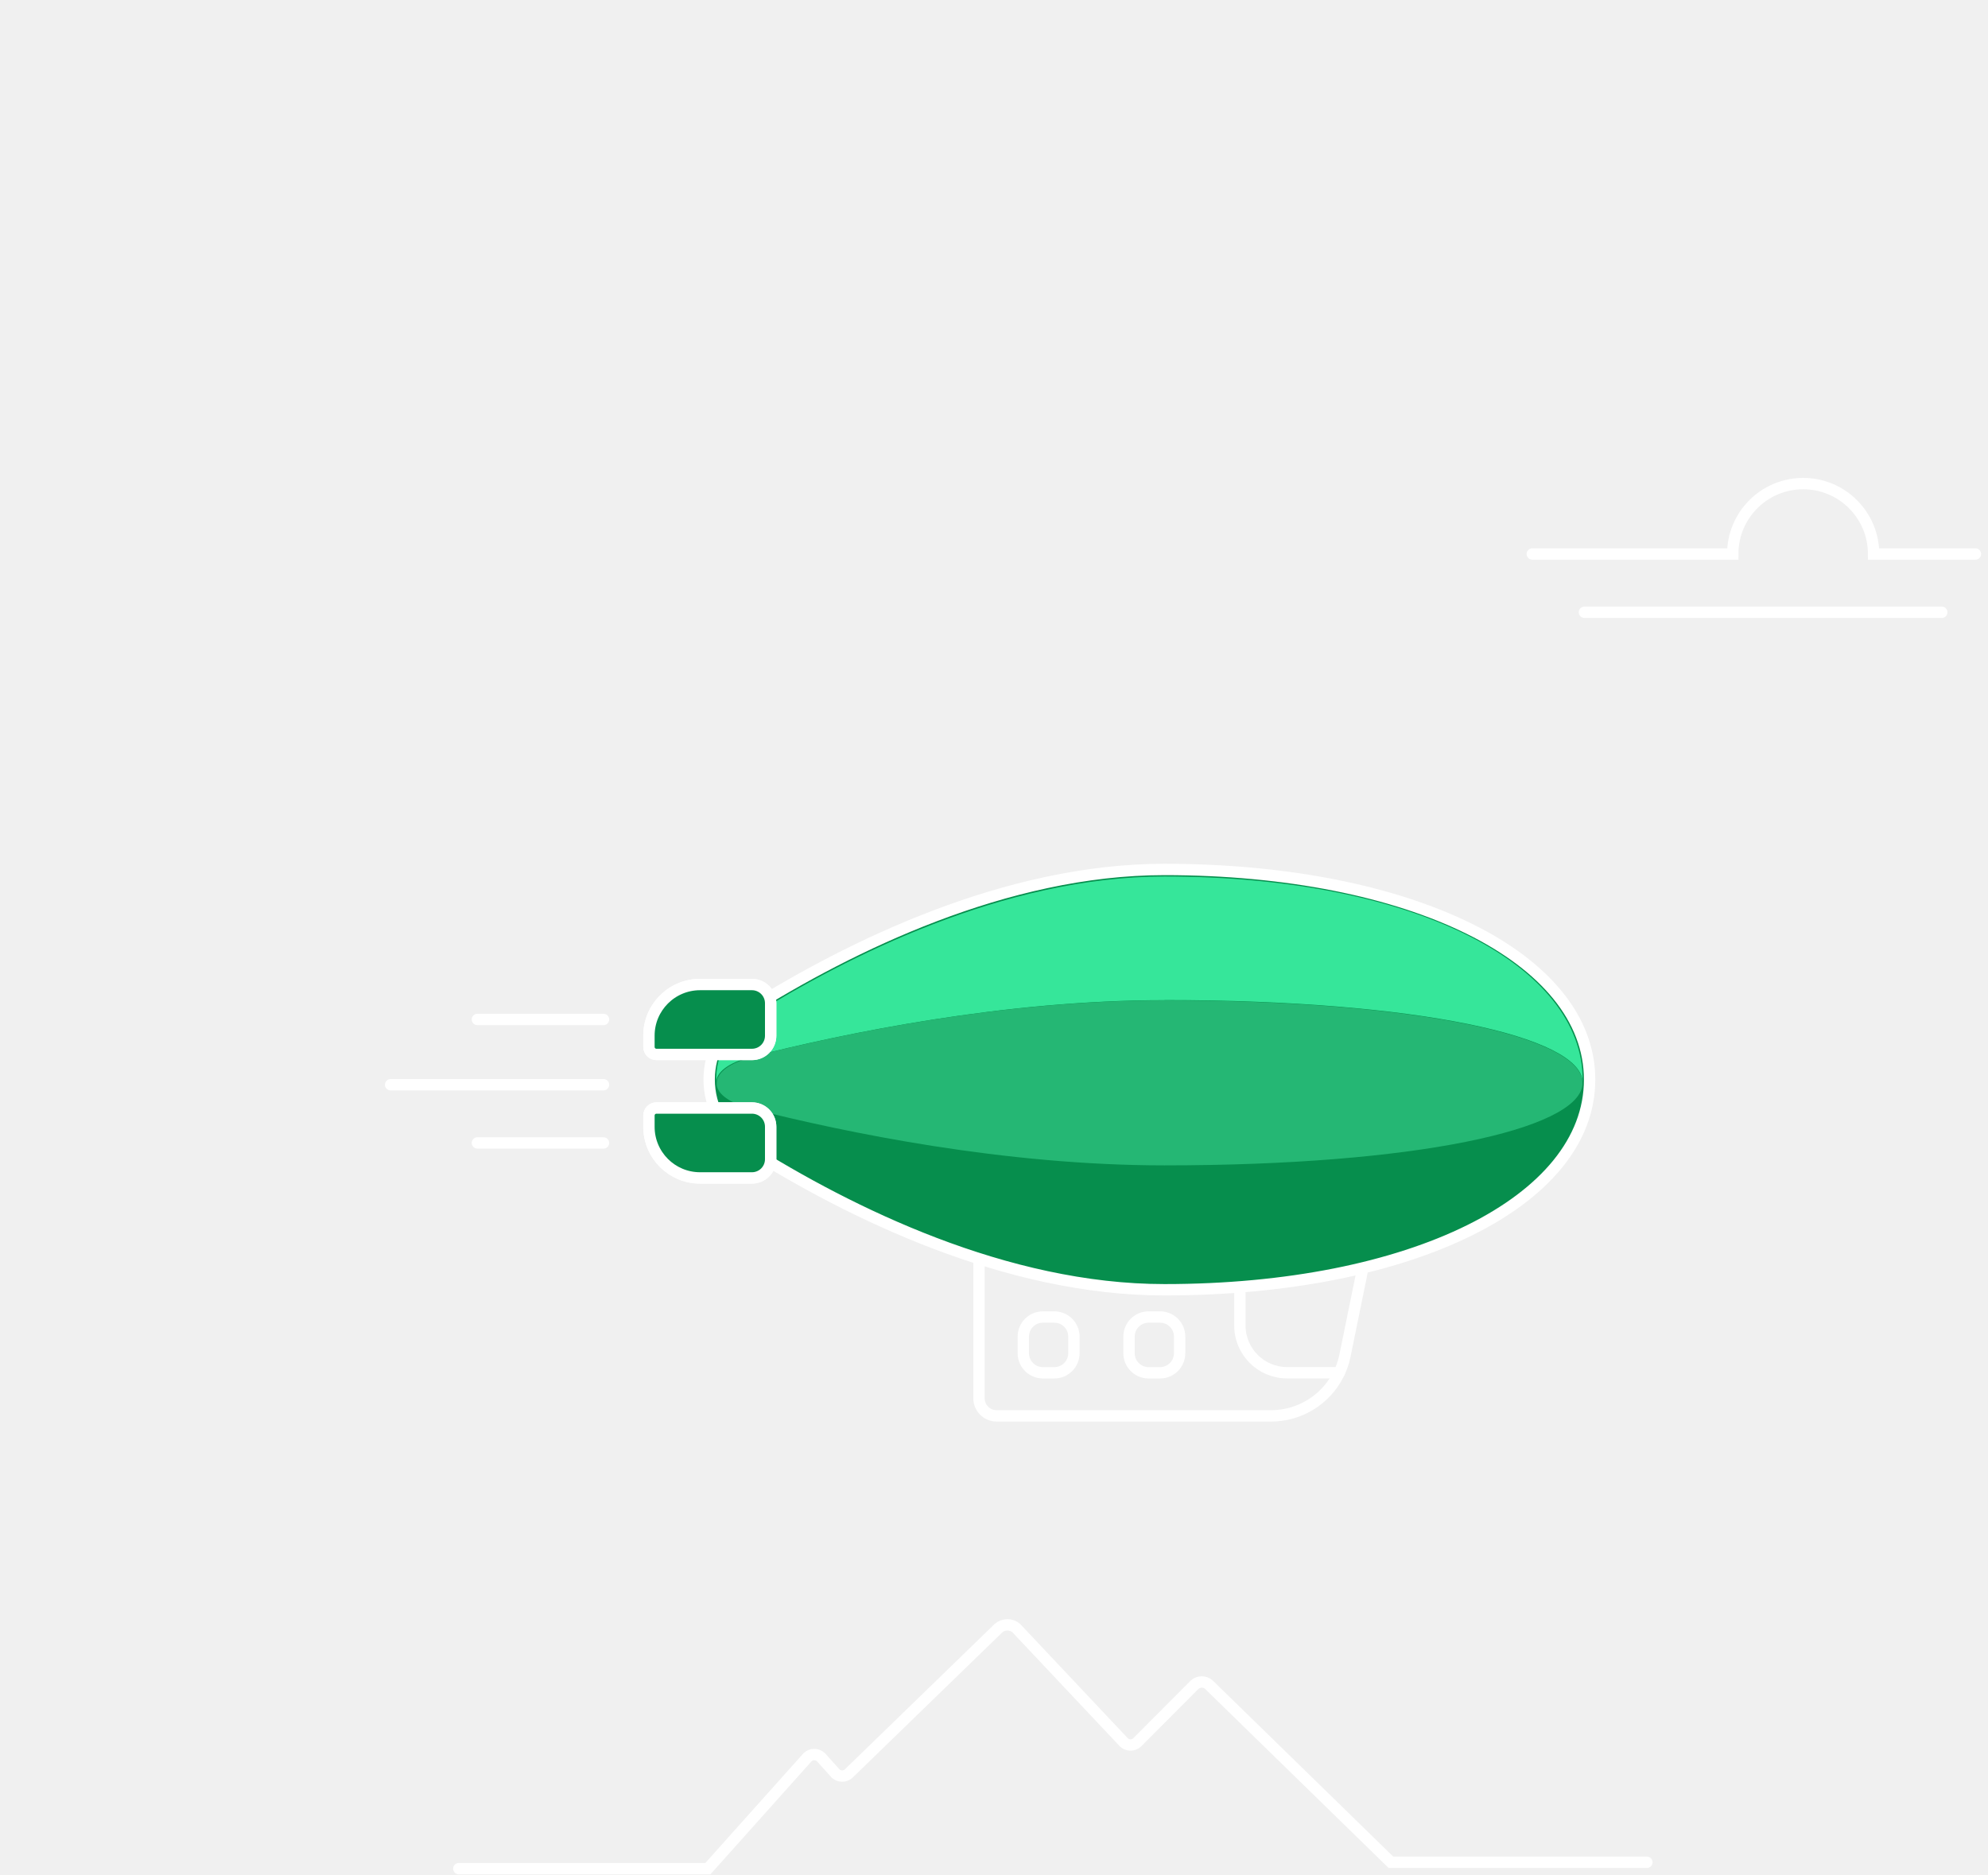
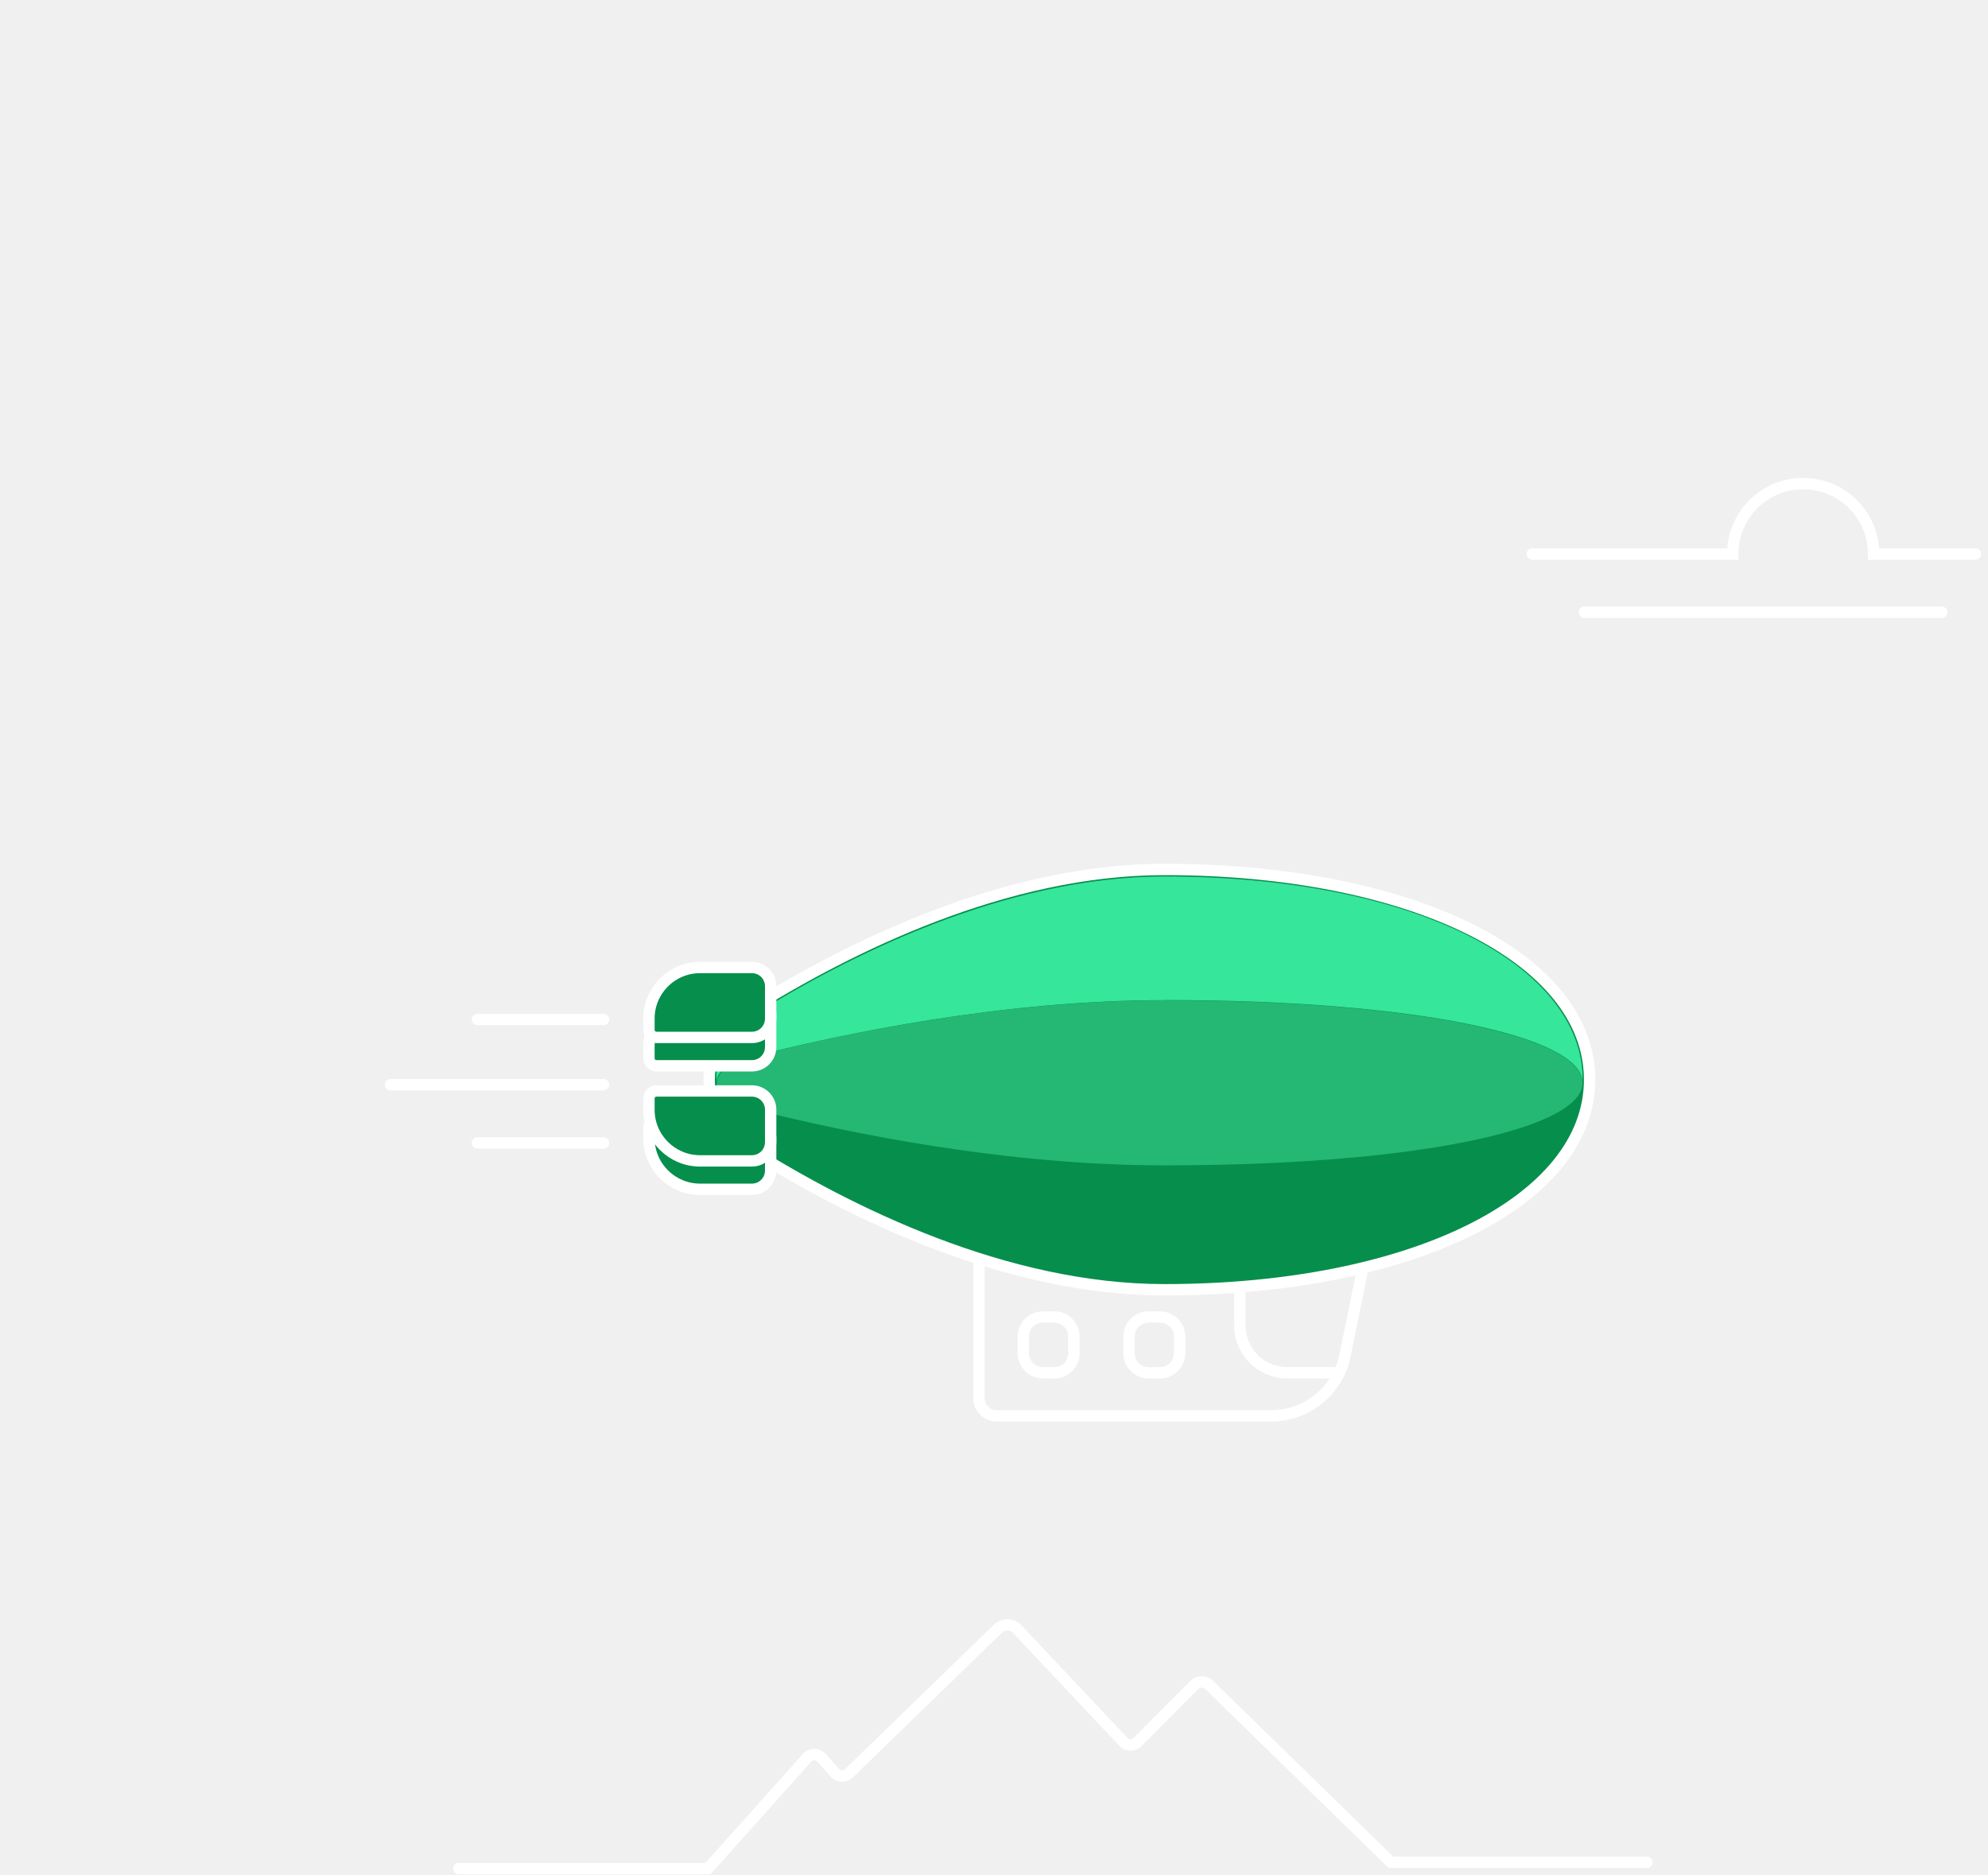
<svg xmlns="http://www.w3.org/2000/svg" viewBox="0 0 350 330">
  <g id="body" transform="rotateX(30)">
    <g id="busket">
      <animateTransform attributeName="transform" type="scale" calcMode="spline" values="1 0.9; 1 1; 1 0.9" keySplines="0.42, 0, 1.0, 1.0;                     0, 0, 0.58, 1.0" dur="1400ms" repeatCount="indefinite" />
      <animateTransform attributeName="transform" type="skewX" calcMode="spline" values="5; 0; 5" keySplines="0.42, 0, 1.0, 1.0;                     0, 0, 0.58, 1.0" dur="1400ms" repeatCount="indefinite" additive="sum" />
      <path d="M175.44,249.28h48.36a13.27,13.27,0,0,0,13-10.65l3.74-18.32H172.36v25.89A3.09,3.09,0,0,0,175.44,249.28Z" fill="none" stroke="#fff" stroke-linecap="round" stroke-linejoin="round" stroke-width="2" />
      <path d="M235.79,241.69h-9.22a8.31,8.31,0,0,1-8.28-8.31V220.31" fill="none" stroke="#fff" stroke-linecap="round" stroke-miterlimit="10" stroke-width="2" />
      <path d="M204.25,231.88h-2.05a3.45,3.45,0,0,0-3.43,3.45v2.92a3.45,3.45,0,0,0,3.43,3.45h2.05a3.45,3.45,0,0,0,3.43-3.45v-2.92A3.44,3.44,0,0,0,204.25,231.88Z" fill="none" stroke="#fff" stroke-linecap="round" stroke-linejoin="round" stroke-width="2" />
      <path d="M185.64,231.88h-2.05a3.45,3.45,0,0,0-3.43,3.45v2.92a3.45,3.45,0,0,0,3.43,3.45h2.05a3.45,3.45,0,0,0,3.43-3.45v-2.92A3.45,3.45,0,0,0,185.64,231.88Z" fill="none" stroke="#fff" stroke-linecap="round" stroke-linejoin="round" stroke-width="2" />
    </g>
    <path d="M205,227.08c43.38,0,74.86-15.55,74.86-37s-31.48-37-74.86-37c-27.94,0-55.36,13.53-73.46,24.87a14.3,14.3,0,0,0,0,24.21c18.09,11.33,45.52,24.87,73.46,24.87" fill="#068e4d" />
    <path d="M205,227.08c43.38,0,74.86-15.55,74.86-37s-31.48-37-74.86-37c-27.94,0-55.36,13.53-73.46,24.87a14.3,14.3,0,0,0,0,24.21C149.63,213.54,177.06,227.08,205,227.08Z" fill="none" stroke="#fff" stroke-width="2" />
    <path d="M205,176.09c-28.23,0-56.07,5.76-72.81,10-3.95,1-6,2.66-6.08,4.34A12.93,12.93,0,0,1,132.18,179c16.74-10.5,44.58-24.68,72.81-24.68,44.81,0,73.64,16,73.64,35.75,0,0.12,0,.24,0,0.37-0.37-7.95-29.1-14.37-73.63-14.37" fill="#36e69a" />
    <path d="M132.18,195.12c16.74,4.27,44.58,10,72.81,10,44.14,0,72.75-6.32,73.6-14.18-0.86,19.34-29.45,34.86-73.6,34.86-28.23,0-56.07-14.19-72.81-24.68a12.88,12.88,0,0,1-6-10.18c0.26,1.61,2.26,3.18,6,4.14" fill="#068e4d" />
    <path d="M132.18,186.12c16.74-4.27,44.58-10,72.81-10,44.53,0,73.26,6.43,73.61,14.38,0,0.17,0,.34,0,0.51-0.85,7.86-29.45,14.17-73.6,14.17-28.23,0-56.07-5.76-72.81-10-3.79-1-5.79-2.53-6-4.13l0-.51c0.13-1.69,2.15-3.36,6.1-4.37" fill="#25b774" />
-     <path d="M123.23,173.34h9.16a3.29,3.29,0,0,1,3.29,3.3v5.71a3.29,3.29,0,0,1-3.29,3.3H115.57a1.32,1.32,0,0,1-1.32-1.32v-2a9,9,0,0,1,9-9" fill="#068e4d" />
-     <path d="M123.23,173.34h9.16a3.29,3.29,0,0,1,3.29,3.3v5.71a3.29,3.29,0,0,1-3.29,3.3H115.57a1.32,1.32,0,0,1-1.32-1.32v-2A9,9,0,0,1,123.23,173.34Z" fill="none" stroke="#fff" stroke-linecap="round" stroke-linejoin="round" stroke-width="2" />
-     <path d="M123.23,207.39h9.16a3.29,3.29,0,0,0,3.29-3.3v-5.71a3.29,3.29,0,0,0-3.29-3.3H115.57a1.32,1.32,0,0,0-1.32,1.32v2a9,9,0,0,0,9,9" fill="#068e4d" />
-     <path d="M123.23,207.39h9.16a3.29,3.29,0,0,0,3.29-3.3v-5.71a3.29,3.29,0,0,0-3.29-3.3H115.57a1.32,1.32,0,0,0-1.32,1.32v2A9,9,0,0,0,123.23,207.39Z" fill="none" stroke="#fff" stroke-linecap="round" stroke-linejoin="round" stroke-width="2" />
-     <path d="M123.23,173.34h9.16a3.29,3.29,0,0,1,3.29,3.3v5.71a3.29,3.29,0,0,1-3.29,3.3H115.57a1.32,1.32,0,0,1-1.32-1.32v-2a9,9,0,0,1,9-9" fill="#068e4d" />
-     <path d="M123.23,173.34h9.16a3.29,3.29,0,0,1,3.29,3.3v5.71a3.29,3.29,0,0,1-3.29,3.3H115.57a1.32,1.32,0,0,1-1.32-1.32v-2A9,9,0,0,1,123.23,173.34Z" fill="none" stroke="#fff" stroke-linecap="round" stroke-linejoin="round" stroke-width="2" />
-     <path d="M123.23,207.39h9.16a3.29,3.29,0,0,0,3.29-3.3v-5.71a3.29,3.29,0,0,0-3.29-3.3H115.57a1.32,1.32,0,0,0-1.32,1.32v2a9,9,0,0,0,9,9" fill="#068e4d" />
-     <path d="M123.23,207.39h9.16a3.29,3.29,0,0,0,3.29-3.3v-5.71a3.29,3.29,0,0,0-3.29-3.3H115.57a1.32,1.32,0,0,0-1.32,1.32v2A9,9,0,0,0,123.23,207.39Z" fill="none" stroke="#fff" stroke-linecap="round" stroke-linejoin="round" stroke-width="2" />
+     <g id="back-far" transform="translate(0 2)">
+       <animateTransform attributeName="transform" type="translate" calcMode="spline" values="0 2; 0 0; 0 -2; 0 0; 0 2" keySplines="0.42, 0, 1.0,  1.0;                     0, 0, 0.58, 1.0;                     0.42, 0, 1.0,  1.0;                     0, 0, 0.58, 1.0" dur="2800ms" repeatCount="indefinite" />
+       <path d="M123.23,173.34h9.16a3.29,3.29,0,0,1,3.29,3.3v5.71a3.29,3.29,0,0,1-3.29,3.3H115.57a1.32,1.32,0,0,1-1.32-1.32v-2a9,9,0,0,1,9-9" fill="#068e4d" />
+       <path d="M123.23,173.34h9.16a3.29,3.29,0,0,1,3.29,3.3v5.71a3.29,3.29,0,0,1-3.29,3.3H115.57a1.32,1.32,0,0,1-1.32-1.32v-2A9,9,0,0,1,123.23,173.34Z" fill="none" stroke="#fff" stroke-linecap="round" stroke-linejoin="round" stroke-width="2" />
+       <path d="M123.23,207.39h9.16a3.29,3.29,0,0,0,3.29-3.3v-5.71a3.29,3.29,0,0,0-3.29-3.3H115.57a1.32,1.32,0,0,0-1.32,1.32v2a9,9,0,0,0,9,9" fill="#068e4d" />
+       <path d="M123.23,207.39h9.16a3.29,3.29,0,0,0,3.29-3.3v-5.71a3.29,3.29,0,0,0-3.29-3.3H115.57a1.32,1.32,0,0,0-1.32,1.32v2A9,9,0,0,0,123.23,207.39Z" fill="none" stroke="#fff" stroke-linecap="round" stroke-linejoin="round" stroke-width="2" />
+     </g>
+     <g id="back-close" transform="translate(0 -3)">
+       <animateTransform attributeName="transform" type="translate" calcMode="spline" values="0 -3; 0 0; 0 3; 0 0; 0 -3" keySplines="0.42, 0, 1.0,  1.0;                     0, 0, 0.58, 1.0;                     0.42, 0, 1.0,  1.0;                     0, 0, 0.58, 1.0" dur="2800ms" repeatCount="indefinite" />
+       <path d="M123.23,173.34h9.16a3.29,3.29,0,0,1,3.29,3.3v5.71a3.29,3.29,0,0,1-3.29,3.3H115.57a1.32,1.32,0,0,1-1.32-1.32v-2a9,9,0,0,1,9-9" fill="#068e4d" />
+       <path d="M123.23,173.34h9.16a3.29,3.29,0,0,1,3.29,3.3v5.71a3.29,3.29,0,0,1-3.29,3.3H115.57a1.32,1.32,0,0,1-1.32-1.32v-2A9,9,0,0,1,123.23,173.34Z" fill="none" stroke="#fff" stroke-linecap="round" stroke-linejoin="round" stroke-width="2" />
+       <path d="M123.23,207.39h9.16a3.29,3.29,0,0,0,3.29-3.3v-5.71a3.29,3.29,0,0,0-3.29-3.3H115.57a1.32,1.32,0,0,0-1.32,1.32v2a9,9,0,0,0,9,9" fill="#068e4d" />
+       <path d="M123.23,207.39h9.16a3.29,3.29,0,0,0,3.29-3.3v-5.71a3.29,3.29,0,0,0-3.29-3.3H115.57a1.32,1.32,0,0,0-1.32,1.32v2A9,9,0,0,0,123.23,207.39Z" fill="none" stroke="#fff" stroke-linecap="round" stroke-linejoin="round" stroke-width="2" />
+     </g>
  </g>
  <g id="clouds" transform="translate(210, 0)">
    <animateTransform attributeName="transform" type="translate" from="210, 0" to="-150 0" dur="2500ms" fill="freeze" />
    <animate attributeType="CSS" attributeName="opacity" to="0" begin="2300ms" fill="freeze" dur="200ms" />
    <g id="clouds-left">
      <animate attributeType="CSS" attributeName="opacity" to="0" fill="freeze" begin="moveCloudLeft.end" dur="200ms" />
      <g id="cloud-left-top" transform="translate(18 0)">
        <animateTransform id="moveCloudLeft" attributeName="transform" type="translate" from="18, 0" to="0, 0" fill="freeze" dur="1500ms" />
        <path d="M41.77,97.54H77.06a12.4,12.4,0,1,1,24.8,0h17.93" fill="none" stroke="#fff" stroke-linecap="round" stroke-miterlimit="10" stroke-width="2" />
      </g>
      <line id="cloud-left-bottom" x1="68.95" y1="107.8" x2="131.86" y2="107.8" fill="none" stroke="#fff" stroke-linecap="round" stroke-miterlimit="10" stroke-width="2" />
    </g>
    <g id="clouds-right" opacity="0">
      <animateTransform attributeName="transform" type="translate" from="50, 0" to="30, 0" begin="1200ms" dur="1000ms" fill="freeze" />
      <animate attributeType="CSS" attributeName="opacity" to="1" begin="1200ms" fill="freeze" dur="200ms" />
      <g id="cloud-right-top">
        <animateTransform attributeName="transform" type="translate" to="-20, 0" begin="1200ms" dur="1000ms" fill="freeze" />
        <path d="M278.75,82.91H251.39a12.4,12.4,0,1,0-24.8,0H208.65" fill="none" stroke="#fff" stroke-linecap="round" stroke-miterlimit="10" stroke-width="2" />
        <line x1="287.01" y1="82.91" x2="309.21" y2="82.91" fill="none" stroke="#fff" stroke-linecap="round" stroke-miterlimit="10" stroke-width="2" />
      </g>
      <line id="cloud-right-bottom" x1="258.96" y1="93.19" x2="298.74" y2="93.19" fill="none" stroke="#fff" stroke-linecap="round" stroke-miterlimit="10" stroke-width="2" />
    </g>
  </g>
  <g id="backlines">
    <line id="backline-top" x1="106.25" y1="179.49" x2="84.05" y2="179.49" fill="none" stroke="#fff" stroke-linecap="round" stroke-miterlimit="10" stroke-width="2">
      <animate attributeName="x2" values="84.05; 84.05; 92.05; 84.05" keyTimes="0; 0.333; 0.667; 1" repeatCount="indefinite" dur="250ms" />
    </line>
    <line id="backline-mid" x1="106.25" y1="190.98" x2="68.77" y2="190.98" fill="none" stroke="#fff" stroke-linecap="round" stroke-miterlimit="10" stroke-width="2">
      <animate attributeName="x2" values="68.77; 76.77; 64.77; 68.77" keyTimes="0; 0.333; 0.833; 1" repeatCount="indefinite" dur="250ms" />
    </line>
    <line id="backline-bottom" x1="106.25" y1="201.23" x2="84.05" y2="201.23" fill="none" stroke="#fff" stroke-linecap="round" stroke-miterlimit="10" stroke-width="2">
      <animate attributeName="x2" values="84.05; 84.05; 92.05; 84.05; 84.05" keyTimes="0; 0.167; 0.5; 0.833; 1" repeatCount="indefinite" dur="250ms" />
    </line>
  </g>
  <g id="mountains">
    <path d="M 289.94 327.88 L 244.88 327.88 L 212.8 296.58 C 212.459 296.292 212.027 296.134 211.58 296.134 C 211.133 296.134 210.701 296.292 210.36 296.58 L 200.16 306.81 C 199.848 307.08 199.448 307.229 199.035 307.229 C 198.622 307.229 198.222 307.08 197.91 306.81 C 191.577 300.087 185.243 293.363 178.91 286.64 C 178.477 286.274 177.927 286.072 177.36 286.072 C 176.793 286.072 176.243 286.274 175.81 286.64 C 167.003 295.187 158.197 303.733 149.39 312.28 C 149.079 312.552 148.679 312.702 148.265 312.702 C 147.851 312.702 147.451 312.552 147.14 312.28 C 146.263 311.307 145.387 310.333 144.51 309.36 C 144.195 309.071 143.782 308.911 143.355 308.911 C 142.928 308.911 142.515 309.071 142.2 309.36 C 136.343 315.907 130.487 322.453 124.63 329 L 80.78 329" fill="none" stroke="#fff" stroke-linecap="round" stroke-miterlimit="10" stroke-width="2">
      <animate attributeName="d" from="M 289.94 327.88 L 244.88 327.88 L 212.8 296.58 C 212.459 296.292 212.027 296.134 211.58 296.134 C 211.133 296.134 210.701 296.292 210.36 296.58 L 200.16 306.81 C 199.848 307.08 199.448 307.229 199.035 307.229 C 198.622 307.229 198.222 307.08 197.91 306.81 C 191.577 300.087 185.243 293.363 178.91 286.64 C 178.477 286.274 177.927 286.072 177.36 286.072 C 176.793 286.072 176.243 286.274 175.81 286.64 C 167.003 295.187 158.197 303.733 149.39 312.28 C 149.079 312.552 148.679 312.702 148.265 312.702 C 147.851 312.702 147.451 312.552 147.14 312.28 C 146.263 311.307 145.387 310.333 144.51 309.36 C 144.195 309.071 143.782 308.911 143.355 308.911 C 142.928 308.911 142.515 309.071 142.2 309.36 C 136.343 315.907 130.487 322.453 124.63 329 L 80.78 329" to="M 289.94 328 L 271.982 328 L 254.024 328 C 248.038 328 242.052 328 236.066 328 C 230.08 328 224.094 328 218.108 328 L 200.15 328 C 199.29 328 198.59 328 197.9 328 C 191.567 328 185.233 328 178.9 328 C 178.525 328 178.198 328 177.905 328 C 177.612 328 177.353 328 177.114 328 C 176.874 328 176.655 328 176.44 328 C 176.226 328 176.018 328 175.8 328 C 165.033 328 154.267 328 143.5 328 C 143.282 328 143.085 328 142.904 328 C 142.722 328 142.557 328 142.403 328 C 142.249 328 142.106 328 141.97 328 C 141.834 328 141.704 328 141.575 328 C 141.447 328 141.32 328 141.19 328 L 80.78 328" begin="2300ms" fill="freeze" dur="200ms" />
    </path>
  </g>
</svg>
